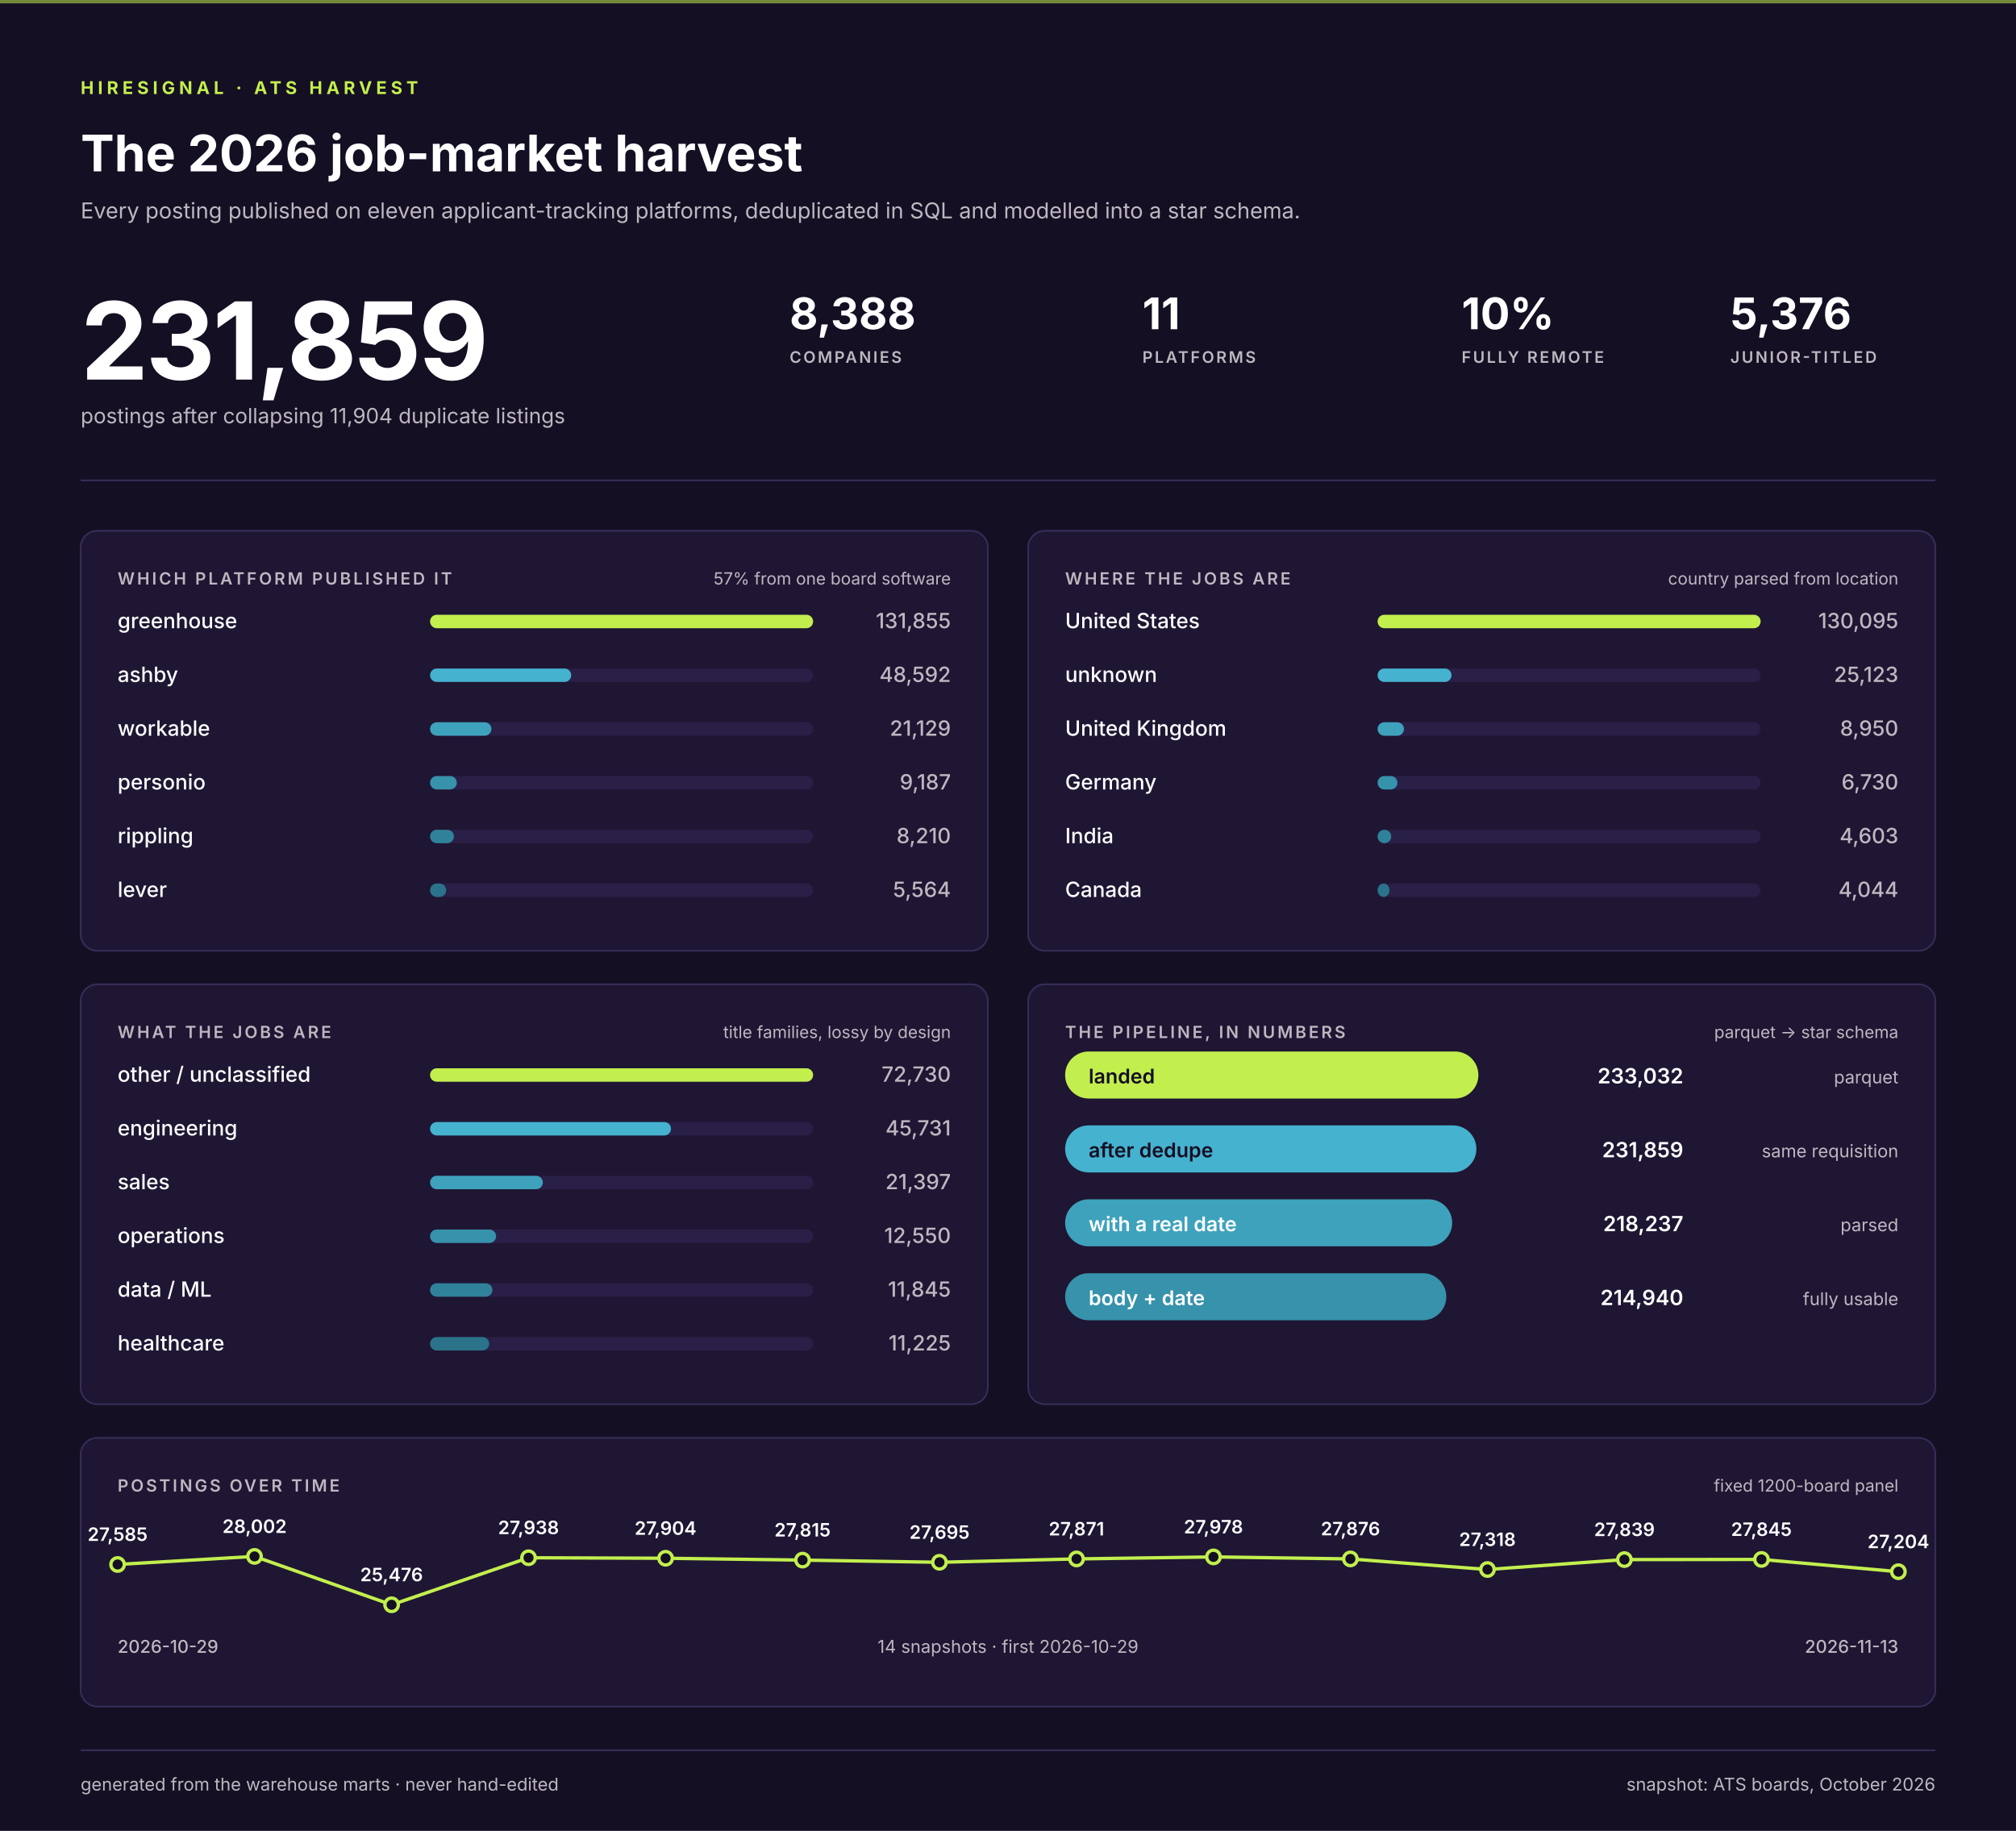
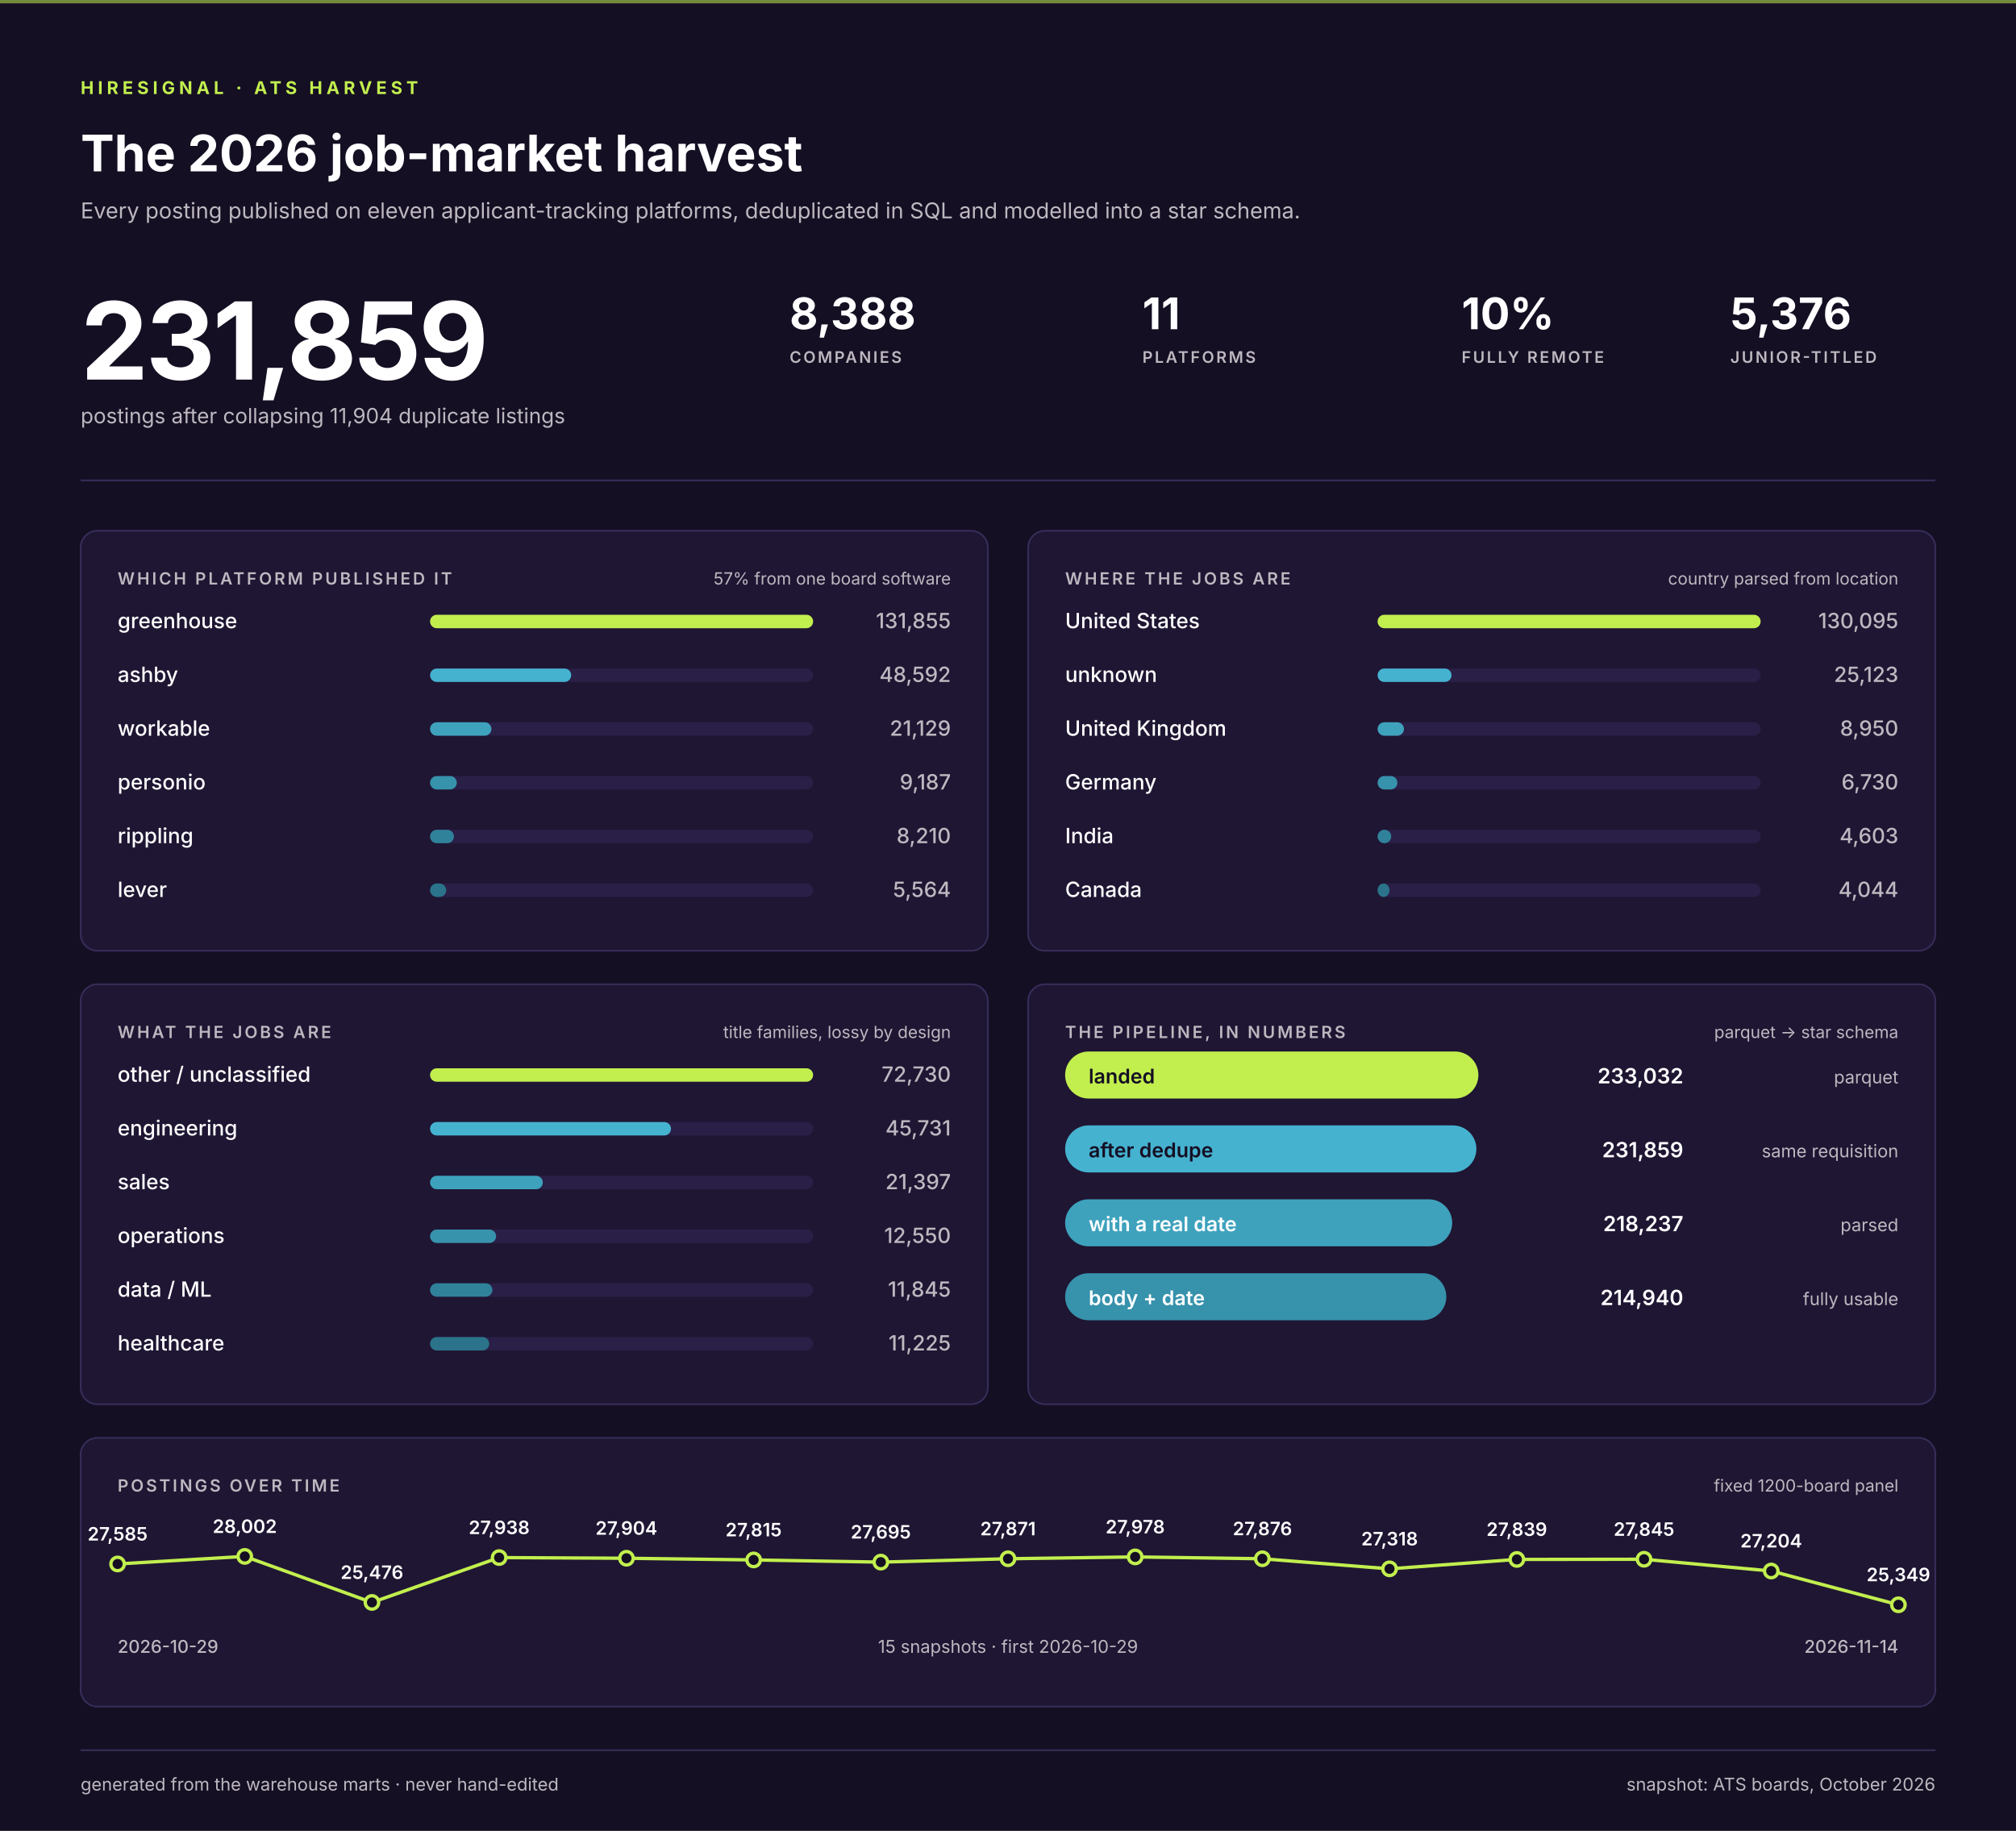
<svg xmlns="http://www.w3.org/2000/svg" width="1200" height="1090" viewBox="0 0 1200 1090" role="img" aria-label="Job-market harvest dashboard">
  <rect x="0.0" y="0.0" width="1200.0" height="1090.0" rx="0" fill="#150f23" />
  <rect x="0" y="0" width="1200" height="2" fill="#c2ef4e" opacity="0.55" />
  <text x="48" y="56" font-family="Inter, -apple-system, Segoe UI, Helvetica, Arial, sans-serif" font-size="10.5" fill="#c2ef4e" font-weight="700" text-anchor="start" letter-spacing="2.4">HIRESIGNAL  ·  ATS HARVEST</text>
  <text x="48" y="102" font-family="Inter, -apple-system, Segoe UI, Helvetica, Arial, sans-serif" font-size="30" fill="#ffffff" font-weight="650" text-anchor="start">The 2026 job-market harvest</text>
  <text x="48" y="130" font-family="Inter, -apple-system, Segoe UI, Helvetica, Arial, sans-serif" font-size="13" fill="#bdb8c0" font-weight="400" text-anchor="start">Every posting published on eleven applicant-tracking platforms, deduplicated in SQL and modelled into a star schema.</text>
  <text x="48" y="226" font-family="Inter, -apple-system, Segoe UI, Helvetica, Arial, sans-serif" font-size="64" fill="#ffffff" font-weight="700" text-anchor="start" letter-spacing="-1.5">231,859</text>
  <text x="48" y="252" font-family="Inter, -apple-system, Segoe UI, Helvetica, Arial, sans-serif" font-size="12.5" fill="#bdb8c0" font-weight="400" text-anchor="start">postings after collapsing 11,904 duplicate listings</text>
  <text x="470" y="196" font-family="Inter, -apple-system, Segoe UI, Helvetica, Arial, sans-serif" font-size="26" fill="#ffffff" font-weight="650" text-anchor="start">8,388</text>
  <text x="470" y="216" font-family="Inter, -apple-system, Segoe UI, Helvetica, Arial, sans-serif" font-size="9.5" fill="#bdb8c0" font-weight="600" text-anchor="start" letter-spacing="1.2">COMPANIES</text>
  <text x="680" y="196" font-family="Inter, -apple-system, Segoe UI, Helvetica, Arial, sans-serif" font-size="26" fill="#ffffff" font-weight="650" text-anchor="start">11</text>
  <text x="680" y="216" font-family="Inter, -apple-system, Segoe UI, Helvetica, Arial, sans-serif" font-size="9.5" fill="#bdb8c0" font-weight="600" text-anchor="start" letter-spacing="1.2">PLATFORMS</text>
  <text x="870" y="196" font-family="Inter, -apple-system, Segoe UI, Helvetica, Arial, sans-serif" font-size="26" fill="#ffffff" font-weight="650" text-anchor="start">10%</text>
  <text x="870" y="216" font-family="Inter, -apple-system, Segoe UI, Helvetica, Arial, sans-serif" font-size="9.5" fill="#bdb8c0" font-weight="600" text-anchor="start" letter-spacing="1.2">FULLY REMOTE</text>
  <text x="1030" y="196" font-family="Inter, -apple-system, Segoe UI, Helvetica, Arial, sans-serif" font-size="26" fill="#ffffff" font-weight="650" text-anchor="start">5,376</text>
  <text x="1030" y="216" font-family="Inter, -apple-system, Segoe UI, Helvetica, Arial, sans-serif" font-size="9.5" fill="#bdb8c0" font-weight="600" text-anchor="start" letter-spacing="1.2">JUNIOR-TITLED</text>
  <line x1="48" y1="286" x2="1152" y2="286" stroke="#362d59" />
  <rect x="48.0" y="316.0" width="540.0" height="250.0" rx="10" fill="#1f1633" stroke="#362d59" />
  <text x="70" y="348" font-family="Inter, -apple-system, Segoe UI, Helvetica, Arial, sans-serif" font-size="10" fill="#bdb8c0" font-weight="600" text-anchor="start" letter-spacing="1.4">WHICH PLATFORM PUBLISHED IT</text>
  <text x="566" y="348" font-family="Inter, -apple-system, Segoe UI, Helvetica, Arial, sans-serif" font-size="10" fill="#bdb8c0" font-weight="400" text-anchor="end">57% from one board software</text>
  <text x="70" y="374.0" font-family="Inter, -apple-system, Segoe UI, Helvetica, Arial, sans-serif" font-size="12.5" fill="#ffffff" font-weight="450" text-anchor="start">greenhouse</text>
  <rect x="256.0" y="366.0" width="228.0" height="8.0" rx="4" fill="#2a1f47" />
  <rect x="256.0" y="366.0" width="228.0" height="8.0" rx="4" fill="#c2ef4e" />
  <text x="566" y="374.0" font-family="Inter, -apple-system, Segoe UI, Helvetica, Arial, sans-serif" font-size="12.5" fill="#bdb8c0" font-weight="500" text-anchor="end">131,855</text>
  <text x="70" y="406.0" font-family="Inter, -apple-system, Segoe UI, Helvetica, Arial, sans-serif" font-size="12.5" fill="#ffffff" font-weight="450" text-anchor="start">ashby</text>
  <rect x="256.0" y="398.0" width="228.0" height="8.0" rx="4" fill="#2a1f47" />
  <rect x="256.0" y="398.0" width="84.0" height="8.0" rx="4" fill="#45b2cf" />
  <text x="566" y="406.0" font-family="Inter, -apple-system, Segoe UI, Helvetica, Arial, sans-serif" font-size="12.5" fill="#bdb8c0" font-weight="500" text-anchor="end">48,592</text>
  <text x="70" y="438.0" font-family="Inter, -apple-system, Segoe UI, Helvetica, Arial, sans-serif" font-size="12.5" fill="#ffffff" font-weight="450" text-anchor="start">workable</text>
  <rect x="256.0" y="430.0" width="228.0" height="8.0" rx="4" fill="#2a1f47" />
  <rect x="256.0" y="430.0" width="36.5" height="8.0" rx="4" fill="#3ea2bd" />
  <text x="566" y="438.0" font-family="Inter, -apple-system, Segoe UI, Helvetica, Arial, sans-serif" font-size="12.5" fill="#bdb8c0" font-weight="500" text-anchor="end">21,129</text>
  <text x="70" y="470.0" font-family="Inter, -apple-system, Segoe UI, Helvetica, Arial, sans-serif" font-size="12.5" fill="#ffffff" font-weight="450" text-anchor="start">personio</text>
  <rect x="256.0" y="462.0" width="228.0" height="8.0" rx="4" fill="#2a1f47" />
  <rect x="256.0" y="462.0" width="15.9" height="8.0" rx="4" fill="#3792ac" />
  <text x="566" y="470.0" font-family="Inter, -apple-system, Segoe UI, Helvetica, Arial, sans-serif" font-size="12.5" fill="#bdb8c0" font-weight="500" text-anchor="end">9,187</text>
  <text x="70" y="502.0" font-family="Inter, -apple-system, Segoe UI, Helvetica, Arial, sans-serif" font-size="12.5" fill="#ffffff" font-weight="450" text-anchor="start">rippling</text>
  <rect x="256.0" y="494.0" width="228.0" height="8.0" rx="4" fill="#2a1f47" />
  <rect x="256.0" y="494.0" width="14.2" height="8.0" rx="4" fill="#30829b" />
  <text x="566" y="502.0" font-family="Inter, -apple-system, Segoe UI, Helvetica, Arial, sans-serif" font-size="12.5" fill="#bdb8c0" font-weight="500" text-anchor="end">8,210</text>
  <text x="70" y="534.0" font-family="Inter, -apple-system, Segoe UI, Helvetica, Arial, sans-serif" font-size="12.5" fill="#ffffff" font-weight="450" text-anchor="start">lever</text>
  <rect x="256.0" y="526.0" width="228.0" height="8.0" rx="4" fill="#2a1f47" />
  <rect x="256.0" y="526.0" width="9.6" height="8.0" rx="4" fill="#2a738a" />
  <text x="566" y="534.0" font-family="Inter, -apple-system, Segoe UI, Helvetica, Arial, sans-serif" font-size="12.5" fill="#bdb8c0" font-weight="500" text-anchor="end">5,564</text>
  <rect x="612.0" y="316.0" width="540.0" height="250.0" rx="10" fill="#1f1633" stroke="#362d59" />
  <text x="634" y="348" font-family="Inter, -apple-system, Segoe UI, Helvetica, Arial, sans-serif" font-size="10" fill="#bdb8c0" font-weight="600" text-anchor="start" letter-spacing="1.4">WHERE THE JOBS ARE</text>
  <text x="1130" y="348" font-family="Inter, -apple-system, Segoe UI, Helvetica, Arial, sans-serif" font-size="10" fill="#bdb8c0" font-weight="400" text-anchor="end">country parsed from location</text>
  <text x="634" y="374.0" font-family="Inter, -apple-system, Segoe UI, Helvetica, Arial, sans-serif" font-size="12.5" fill="#ffffff" font-weight="450" text-anchor="start">United States</text>
  <rect x="820.0" y="366.0" width="228.0" height="8.0" rx="4" fill="#2a1f47" />
  <rect x="820.0" y="366.0" width="228.0" height="8.0" rx="4" fill="#c2ef4e" />
  <text x="1130" y="374.0" font-family="Inter, -apple-system, Segoe UI, Helvetica, Arial, sans-serif" font-size="12.5" fill="#bdb8c0" font-weight="500" text-anchor="end">130,095</text>
  <text x="634" y="406.0" font-family="Inter, -apple-system, Segoe UI, Helvetica, Arial, sans-serif" font-size="12.5" fill="#ffffff" font-weight="450" text-anchor="start">unknown</text>
  <rect x="820.0" y="398.0" width="228.0" height="8.0" rx="4" fill="#2a1f47" />
  <rect x="820.0" y="398.0" width="44.0" height="8.0" rx="4" fill="#45b2cf" />
  <text x="1130" y="406.0" font-family="Inter, -apple-system, Segoe UI, Helvetica, Arial, sans-serif" font-size="12.5" fill="#bdb8c0" font-weight="500" text-anchor="end">25,123</text>
  <text x="634" y="438.0" font-family="Inter, -apple-system, Segoe UI, Helvetica, Arial, sans-serif" font-size="12.5" fill="#ffffff" font-weight="450" text-anchor="start">United Kingdom</text>
  <rect x="820.0" y="430.0" width="228.0" height="8.0" rx="4" fill="#2a1f47" />
  <rect x="820.0" y="430.0" width="15.7" height="8.0" rx="4" fill="#3ea2bd" />
  <text x="1130" y="438.0" font-family="Inter, -apple-system, Segoe UI, Helvetica, Arial, sans-serif" font-size="12.5" fill="#bdb8c0" font-weight="500" text-anchor="end">8,950</text>
  <text x="634" y="470.0" font-family="Inter, -apple-system, Segoe UI, Helvetica, Arial, sans-serif" font-size="12.5" fill="#ffffff" font-weight="450" text-anchor="start">Germany</text>
  <rect x="820.0" y="462.0" width="228.0" height="8.0" rx="4" fill="#2a1f47" />
  <rect x="820.0" y="462.0" width="11.8" height="8.0" rx="4" fill="#3792ac" />
  <text x="1130" y="470.0" font-family="Inter, -apple-system, Segoe UI, Helvetica, Arial, sans-serif" font-size="12.5" fill="#bdb8c0" font-weight="500" text-anchor="end">6,730</text>
  <text x="634" y="502.0" font-family="Inter, -apple-system, Segoe UI, Helvetica, Arial, sans-serif" font-size="12.5" fill="#ffffff" font-weight="450" text-anchor="start">India</text>
  <rect x="820.0" y="494.0" width="228.0" height="8.0" rx="4" fill="#2a1f47" />
  <rect x="820.0" y="494.0" width="8.1" height="8.0" rx="4" fill="#30829b" />
  <text x="1130" y="502.0" font-family="Inter, -apple-system, Segoe UI, Helvetica, Arial, sans-serif" font-size="12.5" fill="#bdb8c0" font-weight="500" text-anchor="end">4,603</text>
  <text x="634" y="534.0" font-family="Inter, -apple-system, Segoe UI, Helvetica, Arial, sans-serif" font-size="12.5" fill="#ffffff" font-weight="450" text-anchor="start">Canada</text>
  <rect x="820.0" y="526.0" width="228.0" height="8.0" rx="4" fill="#2a1f47" />
  <rect x="820.0" y="526.0" width="7.1" height="8.0" rx="4" fill="#2a738a" />
  <text x="1130" y="534.0" font-family="Inter, -apple-system, Segoe UI, Helvetica, Arial, sans-serif" font-size="12.5" fill="#bdb8c0" font-weight="500" text-anchor="end">4,044</text>
  <rect x="48.0" y="586.0" width="540.0" height="250.0" rx="10" fill="#1f1633" stroke="#362d59" />
  <text x="70" y="618" font-family="Inter, -apple-system, Segoe UI, Helvetica, Arial, sans-serif" font-size="10" fill="#bdb8c0" font-weight="600" text-anchor="start" letter-spacing="1.4">WHAT THE JOBS ARE</text>
  <text x="566" y="618" font-family="Inter, -apple-system, Segoe UI, Helvetica, Arial, sans-serif" font-size="10" fill="#bdb8c0" font-weight="400" text-anchor="end">title families, lossy by design</text>
  <text x="70" y="644.0" font-family="Inter, -apple-system, Segoe UI, Helvetica, Arial, sans-serif" font-size="12.5" fill="#ffffff" font-weight="450" text-anchor="start">other / unclassified</text>
  <rect x="256.0" y="636.0" width="228.0" height="8.0" rx="4" fill="#2a1f47" />
  <rect x="256.0" y="636.0" width="228.0" height="8.0" rx="4" fill="#c2ef4e" />
  <text x="566" y="644.0" font-family="Inter, -apple-system, Segoe UI, Helvetica, Arial, sans-serif" font-size="12.5" fill="#bdb8c0" font-weight="500" text-anchor="end">72,730</text>
  <text x="70" y="676.0" font-family="Inter, -apple-system, Segoe UI, Helvetica, Arial, sans-serif" font-size="12.5" fill="#ffffff" font-weight="450" text-anchor="start">engineering</text>
  <rect x="256.0" y="668.0" width="228.0" height="8.0" rx="4" fill="#2a1f47" />
  <rect x="256.0" y="668.0" width="143.4" height="8.0" rx="4" fill="#45b2cf" />
  <text x="566" y="676.0" font-family="Inter, -apple-system, Segoe UI, Helvetica, Arial, sans-serif" font-size="12.5" fill="#bdb8c0" font-weight="500" text-anchor="end">45,731</text>
  <text x="70" y="708.0" font-family="Inter, -apple-system, Segoe UI, Helvetica, Arial, sans-serif" font-size="12.5" fill="#ffffff" font-weight="450" text-anchor="start">sales</text>
  <rect x="256.0" y="700.0" width="228.0" height="8.0" rx="4" fill="#2a1f47" />
  <rect x="256.0" y="700.0" width="67.1" height="8.0" rx="4" fill="#3ea2bd" />
  <text x="566" y="708.0" font-family="Inter, -apple-system, Segoe UI, Helvetica, Arial, sans-serif" font-size="12.5" fill="#bdb8c0" font-weight="500" text-anchor="end">21,397</text>
  <text x="70" y="740.0" font-family="Inter, -apple-system, Segoe UI, Helvetica, Arial, sans-serif" font-size="12.5" fill="#ffffff" font-weight="450" text-anchor="start">operations</text>
  <rect x="256.0" y="732.0" width="228.0" height="8.0" rx="4" fill="#2a1f47" />
  <rect x="256.0" y="732.0" width="39.3" height="8.0" rx="4" fill="#3792ac" />
  <text x="566" y="740.0" font-family="Inter, -apple-system, Segoe UI, Helvetica, Arial, sans-serif" font-size="12.5" fill="#bdb8c0" font-weight="500" text-anchor="end">12,550</text>
  <text x="70" y="772.0" font-family="Inter, -apple-system, Segoe UI, Helvetica, Arial, sans-serif" font-size="12.5" fill="#ffffff" font-weight="450" text-anchor="start">data / ML</text>
  <rect x="256.0" y="764.0" width="228.0" height="8.0" rx="4" fill="#2a1f47" />
  <rect x="256.0" y="764.0" width="37.1" height="8.0" rx="4" fill="#30829b" />
  <text x="566" y="772.0" font-family="Inter, -apple-system, Segoe UI, Helvetica, Arial, sans-serif" font-size="12.5" fill="#bdb8c0" font-weight="500" text-anchor="end">11,845</text>
  <text x="70" y="804.0" font-family="Inter, -apple-system, Segoe UI, Helvetica, Arial, sans-serif" font-size="12.5" fill="#ffffff" font-weight="450" text-anchor="start">healthcare</text>
  <rect x="256.0" y="796.0" width="228.0" height="8.0" rx="4" fill="#2a1f47" />
  <rect x="256.0" y="796.0" width="35.2" height="8.0" rx="4" fill="#2a738a" />
  <text x="566" y="804.0" font-family="Inter, -apple-system, Segoe UI, Helvetica, Arial, sans-serif" font-size="12.5" fill="#bdb8c0" font-weight="500" text-anchor="end">11,225</text>
  <rect x="612.0" y="586.0" width="540.0" height="250.0" rx="10" fill="#1f1633" stroke="#362d59" />
  <text x="634" y="618" font-family="Inter, -apple-system, Segoe UI, Helvetica, Arial, sans-serif" font-size="10" fill="#bdb8c0" font-weight="600" text-anchor="start" letter-spacing="1.4">THE PIPELINE, IN NUMBERS</text>
  <text x="1130" y="618" font-family="Inter, -apple-system, Segoe UI, Helvetica, Arial, sans-serif" font-size="10" fill="#bdb8c0" font-weight="400" text-anchor="end">parquet → star schema</text>
  <rect x="634.0" y="626.0" width="246.0" height="28.0" rx="14" fill="#c2ef4e" />
  <text x="648" y="645" font-family="Inter, -apple-system, Segoe UI, Helvetica, Arial, sans-serif" font-size="12" fill="#150f23" font-weight="600" text-anchor="start">landed</text>
  <text x="1002" y="645" font-family="Inter, -apple-system, Segoe UI, Helvetica, Arial, sans-serif" font-size="12.5" fill="#ffffff" font-weight="600" text-anchor="end">233,032</text>
  <text x="1130" y="645" font-family="Inter, -apple-system, Segoe UI, Helvetica, Arial, sans-serif" font-size="10.5" fill="#bdb8c0" font-weight="400" text-anchor="end">parquet</text>
  <rect x="634.0" y="670.0" width="244.8" height="28.0" rx="14" fill="#45b2cf" />
  <text x="648" y="689" font-family="Inter, -apple-system, Segoe UI, Helvetica, Arial, sans-serif" font-size="12" fill="#150f23" font-weight="600" text-anchor="start">after dedupe</text>
  <text x="1002" y="689" font-family="Inter, -apple-system, Segoe UI, Helvetica, Arial, sans-serif" font-size="12.5" fill="#ffffff" font-weight="600" text-anchor="end">231,859</text>
  <text x="1130" y="689" font-family="Inter, -apple-system, Segoe UI, Helvetica, Arial, sans-serif" font-size="10.5" fill="#bdb8c0" font-weight="400" text-anchor="end">same requisition</text>
  <rect x="634.0" y="714.0" width="230.4" height="28.0" rx="14" fill="#3ea2bd" />
  <text x="648" y="733" font-family="Inter, -apple-system, Segoe UI, Helvetica, Arial, sans-serif" font-size="12" fill="#ffffff" font-weight="600" text-anchor="start">with a real date</text>
  <text x="1002" y="733" font-family="Inter, -apple-system, Segoe UI, Helvetica, Arial, sans-serif" font-size="12.5" fill="#ffffff" font-weight="600" text-anchor="end">218,237</text>
  <text x="1130" y="733" font-family="Inter, -apple-system, Segoe UI, Helvetica, Arial, sans-serif" font-size="10.5" fill="#bdb8c0" font-weight="400" text-anchor="end">parsed</text>
  <rect x="634.0" y="758.0" width="226.9" height="28.0" rx="14" fill="#3792ac" />
  <text x="648" y="777" font-family="Inter, -apple-system, Segoe UI, Helvetica, Arial, sans-serif" font-size="12" fill="#ffffff" font-weight="600" text-anchor="start">body + date</text>
  <text x="1002" y="777" font-family="Inter, -apple-system, Segoe UI, Helvetica, Arial, sans-serif" font-size="12.5" fill="#ffffff" font-weight="600" text-anchor="end">214,940</text>
  <text x="1130" y="777" font-family="Inter, -apple-system, Segoe UI, Helvetica, Arial, sans-serif" font-size="10.5" fill="#bdb8c0" font-weight="400" text-anchor="end">fully usable</text>
  <rect x="48.0" y="856.0" width="1104.0" height="160.0" rx="10" fill="#1f1633" stroke="#362d59" />
  <text x="70" y="888" font-family="Inter, -apple-system, Segoe UI, Helvetica, Arial, sans-serif" font-size="10" fill="#bdb8c0" font-weight="600" text-anchor="start" letter-spacing="1.4">POSTINGS OVER TIME</text>
  <text x="1130" y="888" font-family="Inter, -apple-system, Segoe UI, Helvetica, Arial, sans-serif" font-size="10" fill="#bdb8c0" font-weight="400" text-anchor="end">fixed 1200-board panel</text>
-   <polyline fill="none" stroke="#c2ef4e" stroke-width="2" stroke-linejoin="round" stroke-linecap="round" points="70.0,931.4 151.5,926.6 233.1,955.4 314.6,927.4 396.2,927.7 477.7,928.8 559.2,930.1 640.8,928.1 722.3,926.9 803.8,928.1 885.4,934.4 966.9,928.5 1048.5,928.4 1130.0,935.7" />
-   <circle cx="70.0" cy="931.4" r="4" fill="#150f23" stroke="#c2ef4e" stroke-width="2" />
-   <text x="70.0" y="917.371" font-family="Inter, -apple-system, Segoe UI, Helvetica, Arial, sans-serif" font-size="11" fill="#ffffff" font-weight="600" text-anchor="middle">27,585</text>
-   <circle cx="151.5" cy="926.6" r="4" fill="#150f23" stroke="#c2ef4e" stroke-width="2" />
-   <text x="151.538" y="912.625" font-family="Inter, -apple-system, Segoe UI, Helvetica, Arial, sans-serif" font-size="11" fill="#ffffff" font-weight="600" text-anchor="middle">28,002</text>
-   <circle cx="233.1" cy="955.4" r="4" fill="#150f23" stroke="#c2ef4e" stroke-width="2" />
-   <text x="233.077" y="941.375" font-family="Inter, -apple-system, Segoe UI, Helvetica, Arial, sans-serif" font-size="11" fill="#ffffff" font-weight="600" text-anchor="middle">25,476</text>
-   <circle cx="314.6" cy="927.4" r="4" fill="#150f23" stroke="#c2ef4e" stroke-width="2" />
-   <text x="314.615" y="913.353" font-family="Inter, -apple-system, Segoe UI, Helvetica, Arial, sans-serif" font-size="11" fill="#ffffff" font-weight="600" text-anchor="middle">27,938</text>
-   <circle cx="396.2" cy="927.7" r="4" fill="#150f23" stroke="#c2ef4e" stroke-width="2" />
-   <text x="396.154" y="913.74" font-family="Inter, -apple-system, Segoe UI, Helvetica, Arial, sans-serif" font-size="11" fill="#ffffff" font-weight="600" text-anchor="middle">27,904</text>
-   <circle cx="477.7" cy="928.8" r="4" fill="#150f23" stroke="#c2ef4e" stroke-width="2" />
-   <text x="477.692" y="914.753" font-family="Inter, -apple-system, Segoe UI, Helvetica, Arial, sans-serif" font-size="11" fill="#ffffff" font-weight="600" text-anchor="middle">27,815</text>
-   <circle cx="559.2" cy="930.1" r="4" fill="#150f23" stroke="#c2ef4e" stroke-width="2" />
-   <text x="559.231" y="916.119" font-family="Inter, -apple-system, Segoe UI, Helvetica, Arial, sans-serif" font-size="11" fill="#ffffff" font-weight="600" text-anchor="middle">27,695</text>
-   <circle cx="640.8" cy="928.1" r="4" fill="#150f23" stroke="#c2ef4e" stroke-width="2" />
-   <text x="640.769" y="914.116" font-family="Inter, -apple-system, Segoe UI, Helvetica, Arial, sans-serif" font-size="11" fill="#ffffff" font-weight="600" text-anchor="middle">27,871</text>
-   <circle cx="722.3" cy="926.9" r="4" fill="#150f23" stroke="#c2ef4e" stroke-width="2" />
-   <text x="722.308" y="912.898" font-family="Inter, -apple-system, Segoe UI, Helvetica, Arial, sans-serif" font-size="11" fill="#ffffff" font-weight="600" text-anchor="middle">27,978</text>
-   <circle cx="803.8" cy="928.1" r="4" fill="#150f23" stroke="#c2ef4e" stroke-width="2" />
-   <text x="803.846" y="914.059" font-family="Inter, -apple-system, Segoe UI, Helvetica, Arial, sans-serif" font-size="11" fill="#ffffff" font-weight="600" text-anchor="middle">27,876</text>
-   <circle cx="885.4" cy="934.4" r="4" fill="#150f23" stroke="#c2ef4e" stroke-width="2" />
-   <text x="885.385" y="920.41" font-family="Inter, -apple-system, Segoe UI, Helvetica, Arial, sans-serif" font-size="11" fill="#ffffff" font-weight="600" text-anchor="middle">27,318</text>
-   <circle cx="966.9" cy="928.5" r="4" fill="#150f23" stroke="#c2ef4e" stroke-width="2" />
-   <text x="966.923" y="914.48" font-family="Inter, -apple-system, Segoe UI, Helvetica, Arial, sans-serif" font-size="11" fill="#ffffff" font-weight="600" text-anchor="middle">27,839</text>
-   <circle cx="1048.5" cy="928.4" r="4" fill="#150f23" stroke="#c2ef4e" stroke-width="2" />
-   <text x="1048.462" y="914.412" font-family="Inter, -apple-system, Segoe UI, Helvetica, Arial, sans-serif" font-size="11" fill="#ffffff" font-weight="600" text-anchor="middle">27,845</text>
-   <circle cx="1130.0" cy="935.7" r="4" fill="#150f23" stroke="#c2ef4e" stroke-width="2" />
-   <text x="1130.0" y="921.708" font-family="Inter, -apple-system, Segoe UI, Helvetica, Arial, sans-serif" font-size="11" fill="#ffffff" font-weight="600" text-anchor="middle">27,204</text>
+   <polyline fill="none" stroke="#c2ef4e" stroke-width="2" stroke-linejoin="round" stroke-linecap="round" points="70.0,931.1 145.7,926.6 221.4,954.0 297.1,927.3 372.9,927.7 448.6,928.7 524.3,930.0 600.0,928.0 675.7,926.9 751.4,928.0 827.1,934.0 902.9,928.4 978.6,928.3 1054.3,935.3 1130.0,955.4" />
+   <circle cx="70.0" cy="931.1" r="4" fill="#150f23" stroke="#c2ef4e" stroke-width="2" />
+   <text x="70.0" y="917.144" font-family="Inter, -apple-system, Segoe UI, Helvetica, Arial, sans-serif" font-size="11" fill="#ffffff" font-weight="600" text-anchor="middle">27,585</text>
+   <circle cx="145.7" cy="926.6" r="4" fill="#150f23" stroke="#c2ef4e" stroke-width="2" />
+   <text x="145.714" y="912.625" font-family="Inter, -apple-system, Segoe UI, Helvetica, Arial, sans-serif" font-size="11" fill="#ffffff" font-weight="600" text-anchor="middle">28,002</text>
+   <circle cx="221.4" cy="954.0" r="4" fill="#150f23" stroke="#c2ef4e" stroke-width="2" />
+   <text x="221.429" y="939.999" font-family="Inter, -apple-system, Segoe UI, Helvetica, Arial, sans-serif" font-size="11" fill="#ffffff" font-weight="600" text-anchor="middle">25,476</text>
+   <circle cx="297.1" cy="927.3" r="4" fill="#150f23" stroke="#c2ef4e" stroke-width="2" />
+   <text x="297.143" y="913.319" font-family="Inter, -apple-system, Segoe UI, Helvetica, Arial, sans-serif" font-size="11" fill="#ffffff" font-weight="600" text-anchor="middle">27,938</text>
+   <circle cx="372.9" cy="927.7" r="4" fill="#150f23" stroke="#c2ef4e" stroke-width="2" />
+   <text x="372.857" y="913.687" font-family="Inter, -apple-system, Segoe UI, Helvetica, Arial, sans-serif" font-size="11" fill="#ffffff" font-weight="600" text-anchor="middle">27,904</text>
+   <circle cx="448.6" cy="928.7" r="4" fill="#150f23" stroke="#c2ef4e" stroke-width="2" />
+   <text x="448.571" y="914.651" font-family="Inter, -apple-system, Segoe UI, Helvetica, Arial, sans-serif" font-size="11" fill="#ffffff" font-weight="600" text-anchor="middle">27,815</text>
+   <circle cx="524.3" cy="930.0" r="4" fill="#150f23" stroke="#c2ef4e" stroke-width="2" />
+   <text x="524.286" y="915.952" font-family="Inter, -apple-system, Segoe UI, Helvetica, Arial, sans-serif" font-size="11" fill="#ffffff" font-weight="600" text-anchor="middle">27,695</text>
+   <circle cx="600.0" cy="928.0" r="4" fill="#150f23" stroke="#c2ef4e" stroke-width="2" />
+   <text x="600.0" y="914.045" font-family="Inter, -apple-system, Segoe UI, Helvetica, Arial, sans-serif" font-size="11" fill="#ffffff" font-weight="600" text-anchor="middle">27,871</text>
+   <circle cx="675.7" cy="926.9" r="4" fill="#150f23" stroke="#c2ef4e" stroke-width="2" />
+   <text x="675.714" y="912.885" font-family="Inter, -apple-system, Segoe UI, Helvetica, Arial, sans-serif" font-size="11" fill="#ffffff" font-weight="600" text-anchor="middle">27,978</text>
+   <circle cx="751.4" cy="928.0" r="4" fill="#150f23" stroke="#c2ef4e" stroke-width="2" />
+   <text x="751.429" y="913.99" font-family="Inter, -apple-system, Segoe UI, Helvetica, Arial, sans-serif" font-size="11" fill="#ffffff" font-weight="600" text-anchor="middle">27,876</text>
+   <circle cx="827.1" cy="934.0" r="4" fill="#150f23" stroke="#c2ef4e" stroke-width="2" />
+   <text x="827.143" y="920.037" font-family="Inter, -apple-system, Segoe UI, Helvetica, Arial, sans-serif" font-size="11" fill="#ffffff" font-weight="600" text-anchor="middle">27,318</text>
+   <circle cx="902.9" cy="928.4" r="4" fill="#150f23" stroke="#c2ef4e" stroke-width="2" />
+   <text x="902.857" y="914.391" font-family="Inter, -apple-system, Segoe UI, Helvetica, Arial, sans-serif" font-size="11" fill="#ffffff" font-weight="600" text-anchor="middle">27,839</text>
+   <circle cx="978.6" cy="928.3" r="4" fill="#150f23" stroke="#c2ef4e" stroke-width="2" />
+   <text x="978.571" y="914.326" font-family="Inter, -apple-system, Segoe UI, Helvetica, Arial, sans-serif" font-size="11" fill="#ffffff" font-weight="600" text-anchor="middle">27,845</text>
+   <circle cx="1054.3" cy="935.3" r="4" fill="#150f23" stroke="#c2ef4e" stroke-width="2" />
+   <text x="1054.286" y="921.273" font-family="Inter, -apple-system, Segoe UI, Helvetica, Arial, sans-serif" font-size="11" fill="#ffffff" font-weight="600" text-anchor="middle">27,204</text>
+   <circle cx="1130.0" cy="955.4" r="4" fill="#150f23" stroke="#c2ef4e" stroke-width="2" />
+   <text x="1130.0" y="941.375" font-family="Inter, -apple-system, Segoe UI, Helvetica, Arial, sans-serif" font-size="11" fill="#ffffff" font-weight="600" text-anchor="middle">25,349</text>
  <text x="70" y="984" font-family="Inter, -apple-system, Segoe UI, Helvetica, Arial, sans-serif" font-size="10.5" fill="#bdb8c0" font-weight="500" text-anchor="start">2026-10-29</text>
-   <text x="1130" y="984" font-family="Inter, -apple-system, Segoe UI, Helvetica, Arial, sans-serif" font-size="10.5" fill="#bdb8c0" font-weight="500" text-anchor="end">2026-11-13</text>
-   <text x="600.0" y="984" font-family="Inter, -apple-system, Segoe UI, Helvetica, Arial, sans-serif" font-size="10.5" fill="#bdb8c0" font-weight="400" text-anchor="middle">14 snapshots · first 2026-10-29</text>
+   <text x="1130" y="984" font-family="Inter, -apple-system, Segoe UI, Helvetica, Arial, sans-serif" font-size="10.5" fill="#bdb8c0" font-weight="500" text-anchor="end">2026-11-14</text>
+   <text x="600.0" y="984" font-family="Inter, -apple-system, Segoe UI, Helvetica, Arial, sans-serif" font-size="10.5" fill="#bdb8c0" font-weight="400" text-anchor="middle">15 snapshots · first 2026-10-29</text>
  <line x1="48" y1="1042" x2="1152" y2="1042" stroke="#362d59" />
  <text x="48" y="1066" font-family="Inter, -apple-system, Segoe UI, Helvetica, Arial, sans-serif" font-size="10.5" fill="#bdb8c0" font-weight="400" text-anchor="start">generated from the warehouse marts · never hand-edited</text>
  <text x="1152" y="1066" font-family="Inter, -apple-system, Segoe UI, Helvetica, Arial, sans-serif" font-size="10.5" fill="#bdb8c0" font-weight="400" text-anchor="end">snapshot: ATS boards, October 2026</text>
</svg>
